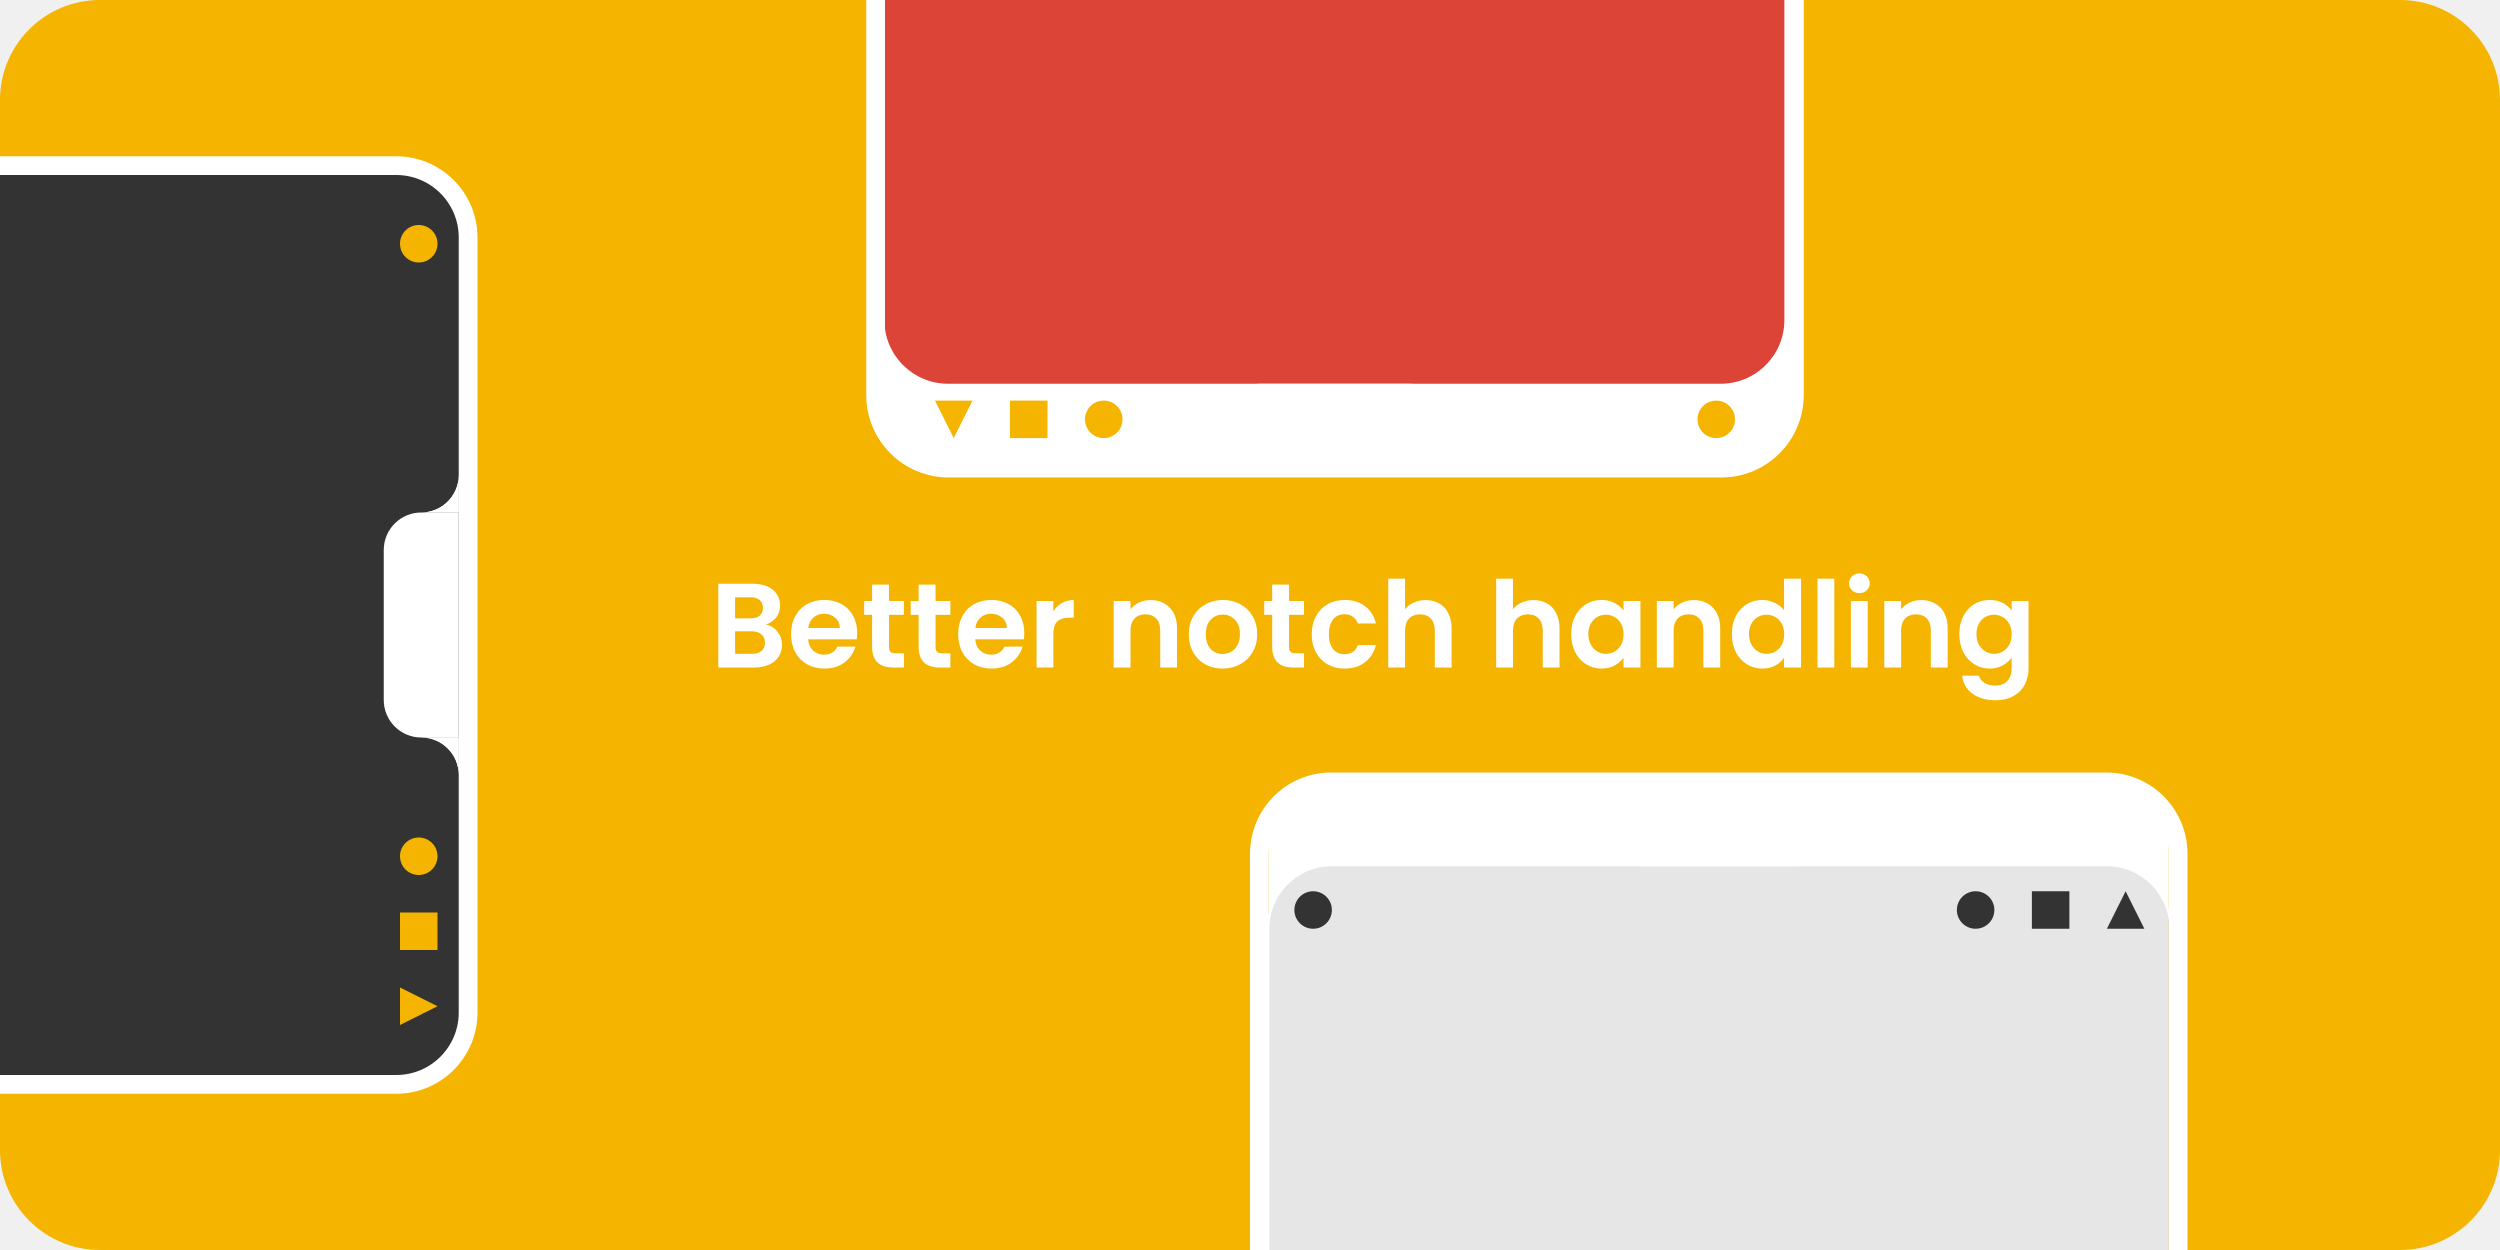
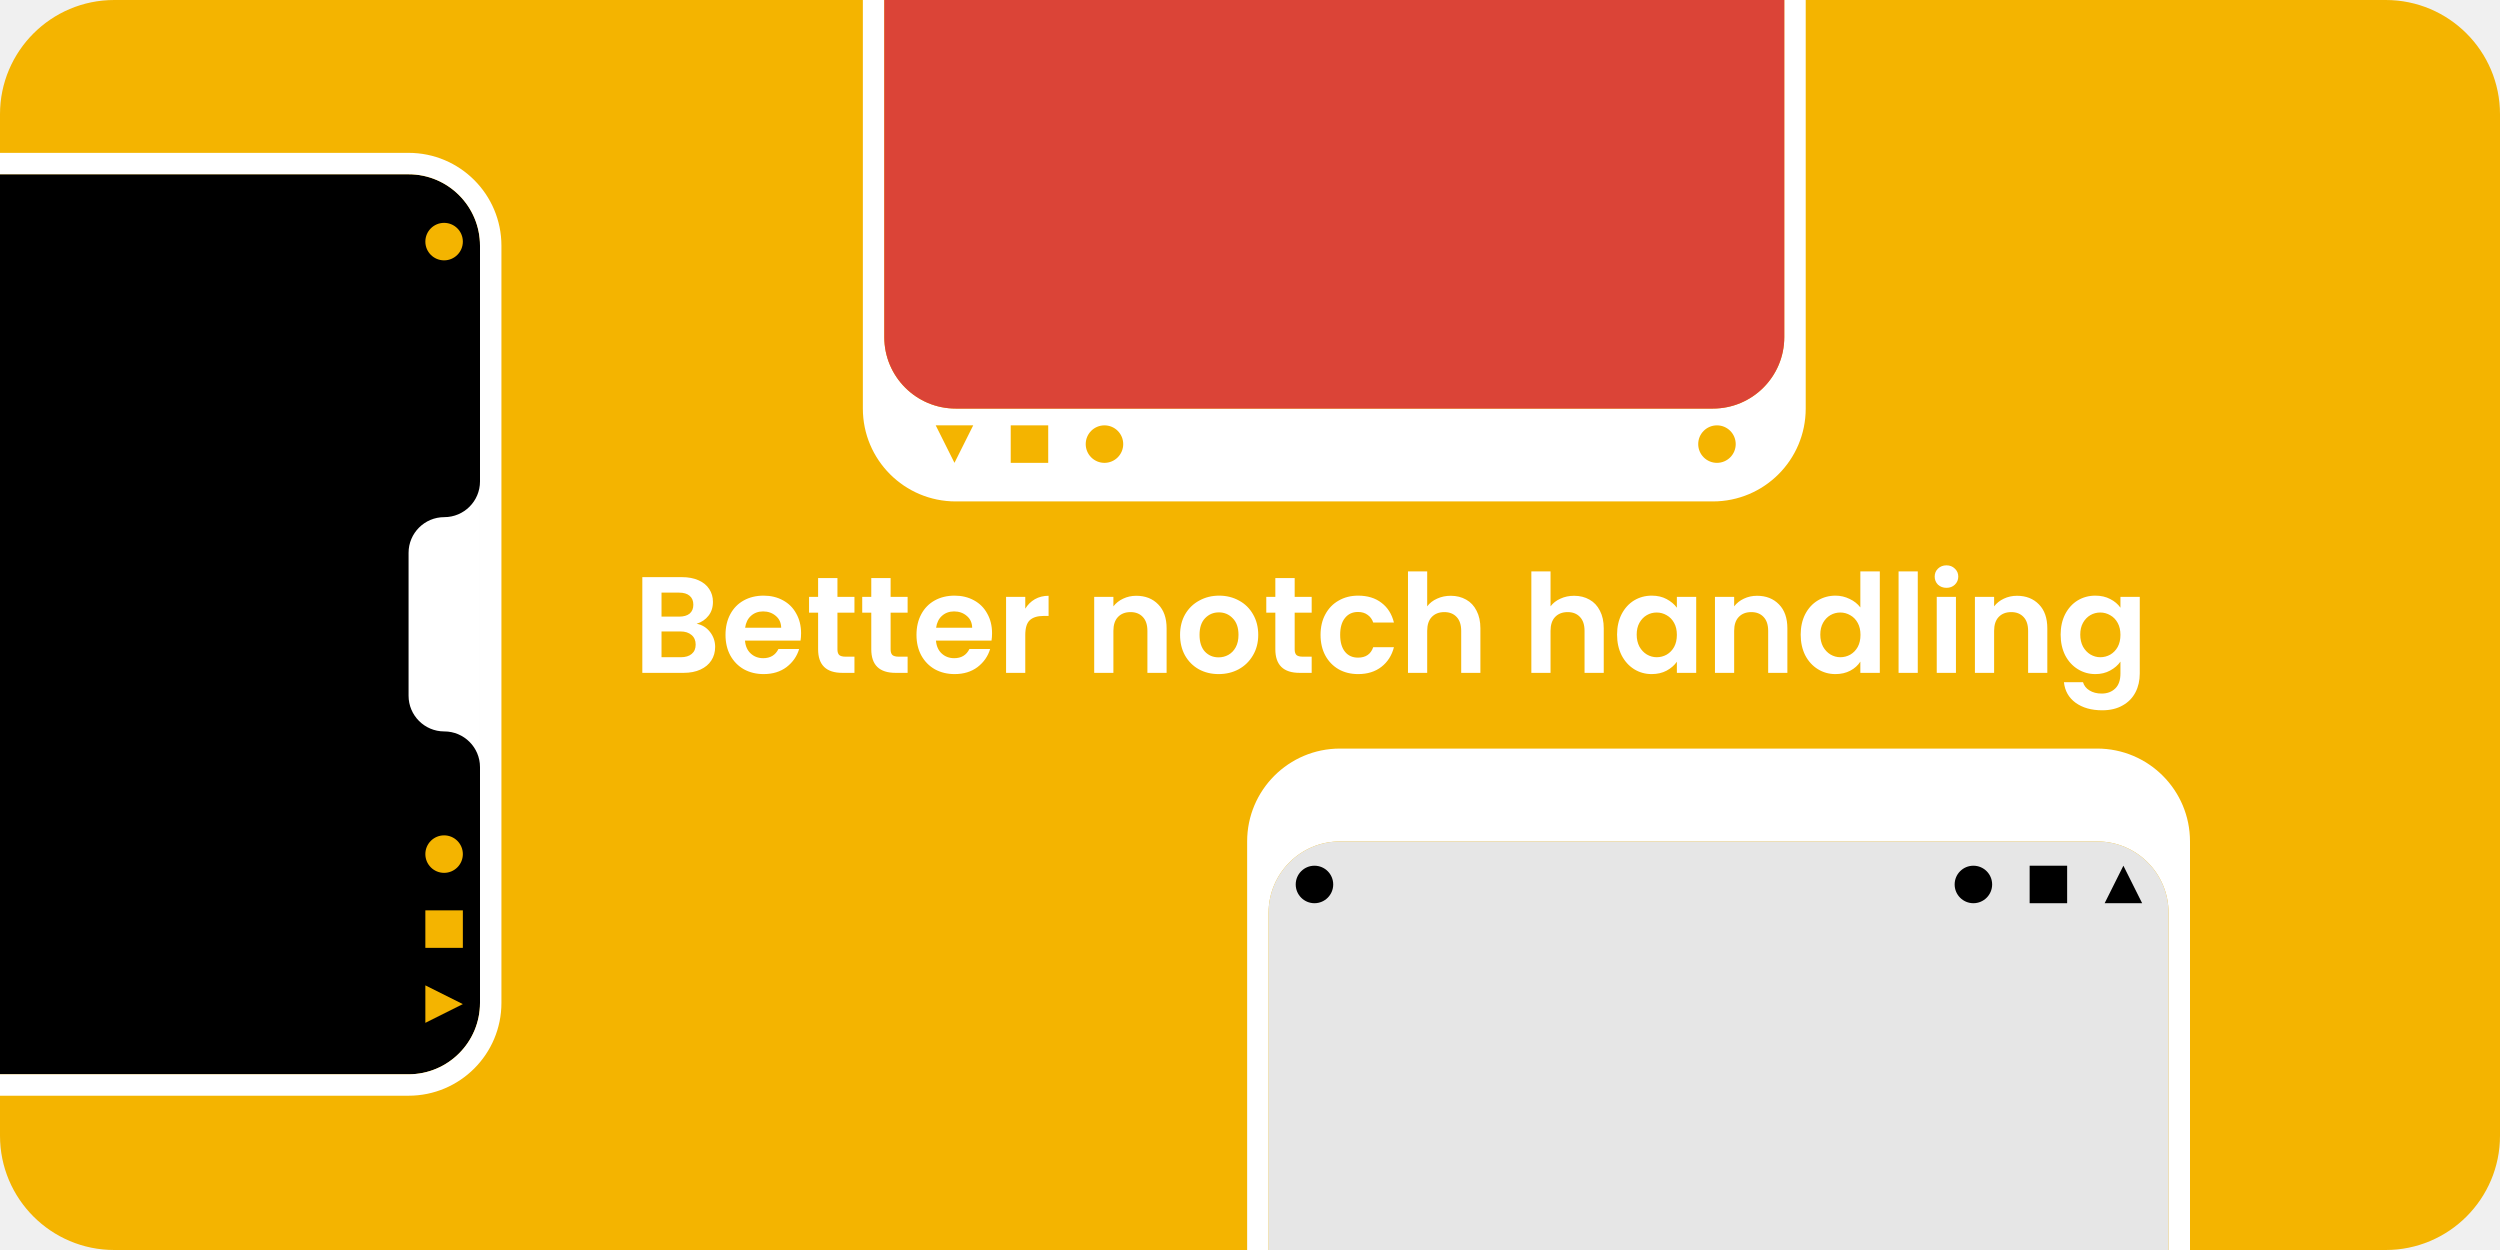
- <svg xmlns="http://www.w3.org/2000/svg" width="2000" height="1000" viewBox="0 0 2000 1000" fill="none">
-   <rect width="2000" height="1000" rx="80" fill="#F4B400" />
-   <mask id="mask0" mask-type="alpha" maskUnits="userSpaceOnUse" x="875" y="500" width="1000" height="500">
-     <rect width="1000" height="500" rx="40" transform="matrix(-1 0 0 1 1875 500)" fill="#F4B400" />
-   </mask>
-   <g mask="url(#mask0)">
-     <path d="M1685 1065C1712.61 1065 1735 1042.61 1735 1015L1735 675C1735 647.386 1712.61 625 1685 625L1065 625C1037.39 625 1015 647.386 1015 675L1015 1015C1015 1042.61 1037.39 1065 1065 1065L1685 1065Z" fill="white" />
-     <path d="M1736.5 1008C1736.5 1036.17 1713.67 1059 1685.5 1059L1065.5 1059C1037.33 1059 1014.5 1036.17 1014.5 1008L1014.5 743C1014.5 714.833 1037.33 692 1065.5 692L1685.5 692C1713.67 692 1736.5 714.833 1736.5 743L1736.5 1008Z" fill="black" fill-opacity="0.1" stroke="white" stroke-width="2" />
-     <rect width="30" height="30" transform="matrix(-1 0 0 1 1655.5 713)" fill="#333333" />
-     <circle r="15" transform="matrix(-1 0 0 1 1580.5 728)" fill="#333333" />
-     <path d="M1700.5 713L1685.5 743H1715.5L1700.5 713Z" fill="#333333" />
-     <circle r="15" transform="matrix(-1 0 0 1 1050.5 728)" fill="#333333" />
-     <path d="M1462.5 635.5H1287.5V663C1287.5 678.188 1299.81 690.5 1315 690.5H1435C1450.19 690.5 1462.5 678.188 1462.5 663V635.5Z" fill="white" stroke="white" stroke-width="5" />
-     <path d="M1742.5 2023C1742.5 2054.76 1716.76 2080.5 1685 2080.5L1065 2080.5C1033.24 2080.5 1007.5 2054.76 1007.5 2023L1007.5 683.005C1007.5 651.249 1033.24 625.505 1065 625.505L1685 625.505C1716.76 625.505 1742.5 651.249 1742.5 683.005L1742.5 2023Z" stroke="white" stroke-width="15" />
-     <mask id="path-11-inside-1" fill="white">
-       <path fill-rule="evenodd" clip-rule="evenodd" d="M1495 633C1478.43 633 1465 646.431 1465 663V633H1495ZM1285 633V663C1285 646.431 1271.57 633 1255 633H1285Z" />
-     </mask>
-     <path fill-rule="evenodd" clip-rule="evenodd" d="M1495 633C1478.43 633 1465 646.431 1465 663V633H1495ZM1285 633V663C1285 646.431 1271.57 633 1255 633H1285Z" fill="white" />
-     <path d="M1465 633H1464.5V632.5H1465V633ZM1285 633V632.5H1285.5V633H1285ZM1464.5 663C1464.5 646.155 1478.16 632.5 1495 632.5V633.5C1478.71 633.5 1465.5 646.708 1465.5 663H1464.5ZM1465.5 633V663H1464.5V633H1465.5ZM1495 633.5H1465V632.5H1495V633.5ZM1284.5 663V633H1285.5V663H1284.5ZM1284.5 663C1284.5 646.708 1271.29 633.5 1255 633.5V632.5C1271.84 632.5 1285.5 646.155 1285.5 663H1284.5ZM1285 633.5H1255V632.5H1285V633.5Z" fill="white" mask="url(#path-11-inside-1)" />
-   </g>
-   <mask id="mask1" mask-type="alpha" maskUnits="userSpaceOnUse" x="0" y="0" width="500" height="1000">
-     <rect width="1000" height="500" rx="40" transform="matrix(1.19249e-08 -1 -1 -1.19249e-08 500 1000)" fill="#F4B400" />
-   </mask>
-   <g mask="url(#mask1)">
-     <path d="M-1023 867.501C-1054.76 867.501 -1080.5 841.758 -1080.5 810.001L-1080.5 190.002C-1080.5 158.245 -1054.76 132.502 -1023 132.502L316.992 132.502C348.749 132.502 374.492 158.245 374.492 190.002L374.492 810.002C374.492 841.758 348.749 867.502 316.992 867.502L-1023 867.501Z" fill="#333333" stroke="white" stroke-width="15" />
-     <rect width="30" height="30" transform="matrix(1.19249e-08 -1 -1 -1.19249e-08 350 759.997)" fill="#F4B400" />
-     <circle r="15" transform="matrix(1.19249e-08 -1 -1 -1.19249e-08 335 684.996)" fill="#F4B400" />
-     <path d="M350 804.996L320 789.996L320 819.996L350 804.996Z" fill="#F4B400" />
-     <circle r="15" transform="matrix(1.19249e-08 -1 -1 -1.19249e-08 335 195)" fill="#F4B400" />
-     <path d="M364.5 587.5L364.5 412.5L337 412.5C321.812 412.5 309.5 424.812 309.5 440L309.5 560C309.5 575.188 321.812 587.5 337 587.5L364.5 587.5Z" fill="white" stroke="white" stroke-width="5" />
-     <mask id="path-20-inside-2" fill="white">
-       <path fill-rule="evenodd" clip-rule="evenodd" d="M367 380.024L367 619.961C366.981 603.484 353.679 590.119 337.227 589.997L367 589.997L367 409.997L337 409.997L337 409.996C353.559 409.996 366.985 396.579 367 380.024Z" />
-     </mask>
-     <path fill-rule="evenodd" clip-rule="evenodd" d="M367 380.024L367 619.961C366.981 603.484 353.679 590.119 337.227 589.997L367 589.997L367 409.997L337 409.997L337 409.996C353.559 409.996 366.985 396.579 367 380.024Z" fill="white" />
-     <path d="M367 380.024L366.5 380.023L367.5 380.024L367 380.024ZM367 619.961L367.5 619.961L366.5 619.962L367 619.961ZM337.227 589.997L337.223 590.497L337.227 589.497L337.227 589.997ZM367 589.997L367.5 589.997L367.5 590.497L367 590.497L367 589.997ZM367 409.997L367 409.497L367.5 409.497L367.5 409.997L367 409.997ZM337 409.997L337 410.497L336.495 410.497L336.5 409.993L337 409.997ZM337 409.996L336.5 409.991L336.505 409.496L337 409.496L337 409.996ZM367.5 380.024L367.5 619.961L366.5 619.961L366.5 380.024L367.5 380.024ZM366.5 619.962C366.481 603.76 353.401 590.617 337.223 590.497L337.231 589.497C353.957 589.621 367.481 603.209 367.5 619.96L366.5 619.962ZM337.227 589.497L367 589.497L367 590.497L337.227 590.497L337.227 589.497ZM366.5 589.997L366.5 409.997L367.5 409.997L367.5 589.997L366.5 589.997ZM367 410.497L337 410.497L337 409.497L367 409.497L367 410.497ZM336.5 409.993L336.5 409.991L337.5 410L337.5 410.002L336.5 409.993ZM337 409.496C353.283 409.496 366.485 396.303 366.5 380.023L367.5 380.024C367.485 396.856 353.835 410.496 337 410.496L337 409.496Z" fill="white" mask="url(#path-20-inside-2)" />
-   </g>
-   <mask id="mask2" mask-type="alpha" maskUnits="userSpaceOnUse" x="567" y="0" width="1001" height="501">
-     <rect width="1000" height="500" rx="40" transform="matrix(1 1.74846e-07 1.74846e-07 -1 567.5 500)" fill="#F4B400" />
-   </mask>
-   <g mask="url(#mask2)">
-     <path d="M758.967 10.001C730.819 10.001 708 32.82 708 60.968L708 324.033C708 352.181 730.819 375 758.967 375L1377.03 375C1405.18 375 1428 352.182 1428 324.033L1428 60.968C1428 32.82 1405.18 10.001 1377.03 10.001L758.967 10.001Z" fill="white" />
-     <path d="M706.5 -7.031C706.5 -35.732 729.766 -58.998 758.467 -58.998L1376.53 -58.998C1405.24 -58.998 1428.5 -35.732 1428.5 -7.031L1428.5 256.034C1428.5 284.734 1405.24 308.001 1376.53 308.001L758.467 308.001C729.766 308.001 706.5 284.734 706.5 256.034L706.5 -7.031Z" fill="#DB4437" stroke="white" stroke-width="2" />
-     <rect width="30" height="30" transform="matrix(1 1.74846e-07 1.74846e-07 -1 807.996 350.475)" fill="#F4B400" />
-     <ellipse rx="15" ry="15" transform="matrix(1 1.74846e-07 1.74846e-07 -1 882.992 335.475)" fill="#F4B400" />
-     <path d="M762.992 350.475L777.992 320.475L747.992 320.475L762.992 350.475Z" fill="#F4B400" />
-     <ellipse rx="15" ry="15" transform="matrix(1 1.74846e-07 1.74846e-07 -1 1373 335.475)" fill="#F4B400" />
-     <path d="M980.496 364.501L1155.5 364.501L1155.5 337.581C1155.5 322.073 1142.92 309.501 1127.42 309.501L1008.58 309.501C993.068 309.501 980.496 322.073 980.496 337.581L980.496 364.501Z" fill="white" stroke="white" stroke-width="5" />
-     <path d="M700.492 -1022.03C700.492 -1054.32 726.669 -1080.5 758.959 -1080.5L1377.03 -1080.5C1409.32 -1080.5 1435.49 -1054.32 1435.49 -1022.03L1435.49 316.028C1435.49 348.319 1409.32 374.495 1377.03 374.495L758.959 374.495C726.668 374.495 700.492 348.319 700.492 316.028L700.492 -1022.03Z" stroke="white" stroke-width="15" />
-     <mask id="path-31-inside-3" fill="white">
-       <path fill-rule="evenodd" clip-rule="evenodd" d="M948.012 367.001C964.572 366.991 977.994 353.564 977.994 337.001L978.003 337.001C977.999 337.194 977.998 337.387 977.998 337.581L977.998 367.001L1158 367.001L1158 337.581C1158 337.56 1158 337.539 1158 337.518C1158.27 353.848 1171.6 367.001 1187.99 367.001C1187.99 367.001 1187.99 367.001 1187.99 367.001L948.012 367.001ZM1157.99 337.001C1157.99 337.021 1157.99 337.04 1157.99 337.06C1157.99 337.04 1157.99 337.021 1157.99 337.001L1157.99 337.001Z" />
-     </mask>
-     <path fill-rule="evenodd" clip-rule="evenodd" d="M948.012 367.001C964.572 366.991 977.994 353.564 977.994 337.001L978.003 337.001C977.999 337.194 977.998 337.387 977.998 337.581L977.998 367.001L1158 367.001L1158 337.581C1158 337.56 1158 337.539 1158 337.518C1158.27 353.848 1171.6 367.001 1187.99 367.001C1187.99 367.001 1187.99 367.001 1187.99 367.001L948.012 367.001ZM1157.99 337.001C1157.99 337.021 1157.99 337.04 1157.99 337.06C1157.99 337.04 1157.99 337.021 1157.99 337.001L1157.99 337.001Z" fill="white" />
-     <path d="M977.994 337.001L977.484 337.001L977.484 336.492L977.994 336.491L977.994 337.001ZM948.012 367.001L948.012 367.511L948.011 366.491L948.012 367.001ZM978.003 337.001L978.003 336.491L978.522 336.491L978.513 337.011L978.003 337.001ZM977.998 367.001L977.998 367.511L977.488 367.511L977.488 367.001L977.998 367.001ZM1158 367.001L1158.51 367.001L1158.51 367.511L1158 367.511L1158 367.001ZM1158 337.518L1157.49 337.519L1158.51 337.509L1158 337.518ZM1157.99 337.001L1157.97 336.492L1158.5 336.472L1158.5 337.001L1157.99 337.001ZM1157.99 337.06L1158.5 337.059L1157.48 337.068L1157.99 337.06ZM1157.99 337.001L1157.48 337.011L1157.47 336.51L1157.97 336.492L1157.99 337.001ZM978.504 337.001C978.504 353.845 964.854 367.501 948.012 367.511L948.011 366.491C964.29 366.482 977.484 353.282 977.484 337.001L978.504 337.001ZM978.003 337.511L977.994 337.511L977.994 336.491L978.003 336.491L978.003 337.511ZM977.488 337.581C977.488 337.384 977.49 337.188 977.493 336.992L978.513 337.011C978.509 337.2 978.507 337.391 978.507 337.581L977.488 337.581ZM977.488 367.001L977.488 337.581L978.507 337.581L978.507 367.001L977.488 367.001ZM1158 367.511L977.998 367.511L977.998 366.491L1158 366.491L1158 367.511ZM1158.51 337.581L1158.51 367.001L1157.49 367.001L1157.49 337.581L1158.51 337.581ZM1158.51 337.517C1158.51 337.538 1158.51 337.56 1158.51 337.581L1157.49 337.581C1157.49 337.56 1157.49 337.539 1157.49 337.519L1158.51 337.517ZM1158.51 337.509C1158.78 353.562 1171.88 366.491 1187.99 366.491L1187.99 367.511C1171.32 367.511 1157.77 354.134 1157.49 337.526L1158.51 337.509ZM1187.99 366.491C1188.01 366.491 1188.02 366.492 1188.03 366.493C1188.03 366.493 1188.04 366.493 1188.04 366.493C1188.04 366.493 1188.04 366.494 1188.04 366.494C1188.04 366.494 1188.04 366.494 1188.04 366.494C1188.04 366.494 1188.04 366.494 1188.04 366.494C1188.04 366.494 1188.04 366.494 1188.04 366.494C1188.04 366.494 1188.04 366.494 1188.04 366.494C1188.04 366.494 1188.04 366.494 1188.04 366.493C1188.04 366.493 1188.03 366.493 1188.03 366.493C1188.02 366.492 1188.01 366.491 1187.99 366.491L1187.99 367.511C1187.98 367.511 1187.97 367.51 1187.96 367.509C1187.95 367.509 1187.95 367.509 1187.95 367.509C1187.95 367.509 1187.95 367.508 1187.95 367.508C1187.95 367.508 1187.95 367.508 1187.95 367.508C1187.95 367.508 1187.95 367.508 1187.95 367.508C1187.95 367.508 1187.95 367.508 1187.95 367.508C1187.95 367.508 1187.95 367.508 1187.95 367.508C1187.94 367.508 1187.95 367.508 1187.95 367.509C1187.95 367.509 1187.95 367.509 1187.96 367.509C1187.97 367.51 1187.98 367.511 1187.99 367.511L1187.99 366.491ZM948.012 366.491L1187.99 366.491L1187.99 367.511L948.012 367.511L948.012 366.491ZM1158.5 337.001C1158.5 337.02 1158.5 337.039 1158.5 337.059L1157.48 337.061C1157.48 337.041 1157.48 337.021 1157.48 337.001L1158.5 337.001ZM1158.5 336.992C1158.5 337.011 1158.5 337.031 1158.5 337.051L1157.48 337.068C1157.48 337.049 1157.48 337.03 1157.48 337.011L1158.5 336.992ZM1158.01 337.51L1158.01 337.51L1157.97 336.492L1157.97 336.492L1158.01 337.51Z" fill="white" mask="url(#path-31-inside-3)" />
-   </g>
-   <path d="M612.64 499.632C616.416 500.336 619.52 502.224 621.952 505.296C624.384 508.368 625.6 511.888 625.6 515.856C625.6 519.44 624.704 522.608 622.912 525.36C621.184 528.048 618.656 530.16 615.328 531.696C612 533.232 608.064 534 603.52 534H574.624V466.992H602.272C606.816 466.992 610.72 467.728 613.984 469.2C617.312 470.672 619.808 472.72 621.472 475.344C623.2 477.968 624.064 480.944 624.064 484.272C624.064 488.176 623.008 491.44 620.896 494.064C618.848 496.688 616.096 498.544 612.64 499.632ZM588.064 494.64H600.352C603.552 494.64 606.016 493.936 607.744 492.528C609.472 491.056 610.336 488.976 610.336 486.288C610.336 483.6 609.472 481.52 607.744 480.048C606.016 478.576 603.552 477.84 600.352 477.84H588.064V494.64ZM601.6 523.056C604.864 523.056 607.392 522.288 609.184 520.752C611.04 519.216 611.968 517.04 611.968 514.224C611.968 511.344 611.008 509.104 609.088 507.504C607.168 505.84 604.576 505.008 601.312 505.008H588.064V523.056H601.6ZM685.752 506.256C685.752 508.176 685.624 509.904 685.368 511.44H646.488C646.808 515.28 648.152 518.288 650.52 520.464C652.888 522.64 655.8 523.728 659.256 523.728C664.248 523.728 667.8 521.584 669.912 517.296H684.408C682.872 522.416 679.928 526.64 675.576 529.968C671.224 533.232 665.88 534.864 659.544 534.864C654.424 534.864 649.816 533.744 645.72 531.504C641.688 529.2 638.52 525.968 636.216 521.808C633.976 517.648 632.855 512.848 632.855 507.408C632.855 501.904 633.976 497.072 636.216 492.912C638.456 488.752 641.592 485.552 645.624 483.312C649.656 481.072 654.296 479.952 659.544 479.952C664.6 479.952 669.112 481.04 673.08 483.216C677.112 485.392 680.216 488.496 682.392 492.528C684.632 496.496 685.752 501.072 685.752 506.256ZM671.832 502.416C671.768 498.96 670.52 496.208 668.088 494.16C665.656 492.048 662.68 490.992 659.16 490.992C655.832 490.992 653.016 492.016 650.712 494.064C648.472 496.048 647.096 498.832 646.584 502.416H671.832ZM711.21 491.856V517.584C711.21 519.376 711.626 520.688 712.458 521.52C713.354 522.288 714.826 522.672 716.874 522.672H723.114V534H714.666C703.338 534 697.674 528.496 697.674 517.488V491.856H691.338V480.816H697.674V467.664H711.21V480.816H723.114V491.856H711.21ZM748.428 491.856V517.584C748.428 519.376 748.844 520.688 749.676 521.52C750.572 522.288 752.044 522.672 754.092 522.672H760.332V534H751.884C740.556 534 734.892 528.496 734.892 517.488V491.856H728.556V480.816H734.892V467.664H748.428V480.816H760.332V491.856H748.428ZM819.439 506.256C819.439 508.176 819.311 509.904 819.055 511.44H780.175C780.495 515.28 781.839 518.288 784.207 520.464C786.575 522.64 789.487 523.728 792.943 523.728C797.935 523.728 801.487 521.584 803.599 517.296H818.095C816.559 522.416 813.615 526.64 809.263 529.968C804.911 533.232 799.567 534.864 793.231 534.864C788.111 534.864 783.503 533.744 779.407 531.504C775.375 529.2 772.207 525.968 769.903 521.808C767.663 517.648 766.543 512.848 766.543 507.408C766.543 501.904 767.663 497.072 769.903 492.912C772.143 488.752 775.279 485.552 779.311 483.312C783.343 481.072 787.983 479.952 793.231 479.952C798.287 479.952 802.799 481.04 806.767 483.216C810.799 485.392 813.903 488.496 816.079 492.528C818.319 496.496 819.439 501.072 819.439 506.256ZM805.519 502.416C805.455 498.96 804.207 496.208 801.775 494.16C799.343 492.048 796.367 490.992 792.847 490.992C789.519 490.992 786.703 492.016 784.399 494.064C782.159 496.048 780.783 498.832 780.271 502.416H805.519ZM842.689 489.072C844.417 486.256 846.657 484.048 849.409 482.448C852.225 480.848 855.425 480.048 859.009 480.048V494.16H855.457C851.233 494.16 848.033 495.152 845.857 497.136C843.745 499.12 842.689 502.576 842.689 507.504V534H829.249V480.816H842.689V489.072ZM920.409 480.048C926.745 480.048 931.865 482.064 935.769 486.096C939.673 490.064 941.625 495.632 941.625 502.8V534H928.185V504.624C928.185 500.4 927.129 497.168 925.017 494.928C922.905 492.624 920.025 491.472 916.377 491.472C912.665 491.472 909.721 492.624 907.545 494.928C905.433 497.168 904.377 500.4 904.377 504.624V534H890.937V480.816H904.377V487.44C906.169 485.136 908.441 483.344 911.193 482.064C914.009 480.72 917.081 480.048 920.409 480.048ZM978.021 534.864C972.901 534.864 968.293 533.744 964.197 531.504C960.101 529.2 956.869 525.968 954.501 521.808C952.197 517.648 951.045 512.848 951.045 507.408C951.045 501.968 952.229 497.168 954.597 493.008C957.029 488.848 960.325 485.648 964.485 483.408C968.645 481.104 973.285 479.952 978.405 479.952C983.525 479.952 988.165 481.104 992.325 483.408C996.485 485.648 999.749 488.848 1002.12 493.008C1004.55 497.168 1005.77 501.968 1005.77 507.408C1005.77 512.848 1004.52 517.648 1002.02 521.808C999.589 525.968 996.261 529.2 992.037 531.504C987.877 533.744 983.205 534.864 978.021 534.864ZM978.021 523.152C980.453 523.152 982.725 522.576 984.837 521.424C987.013 520.208 988.741 518.416 990.021 516.048C991.301 513.68 991.941 510.8 991.941 507.408C991.941 502.352 990.597 498.48 987.909 495.792C985.285 493.04 982.053 491.664 978.213 491.664C974.373 491.664 971.141 493.04 968.517 495.792C965.957 498.48 964.677 502.352 964.677 507.408C964.677 512.464 965.925 516.368 968.421 519.12C970.981 521.808 974.181 523.152 978.021 523.152ZM1031.27 491.856V517.584C1031.27 519.376 1031.69 520.688 1032.52 521.52C1033.42 522.288 1034.89 522.672 1036.94 522.672H1043.18V534H1034.73C1023.4 534 1017.74 528.496 1017.74 517.488V491.856H1011.4V480.816H1017.74V467.664H1031.27V480.816H1043.18V491.856H1031.27ZM1049.39 507.408C1049.39 501.904 1050.51 497.104 1052.75 493.008C1054.99 488.848 1058.09 485.648 1062.06 483.408C1066.03 481.104 1070.57 479.952 1075.69 479.952C1082.28 479.952 1087.72 481.616 1092.01 484.944C1096.36 488.208 1099.27 492.816 1100.75 498.768H1086.25C1085.48 496.464 1084.17 494.672 1082.31 493.392C1080.52 492.048 1078.28 491.376 1075.59 491.376C1071.75 491.376 1068.71 492.784 1066.47 495.6C1064.23 498.352 1063.11 502.288 1063.11 507.408C1063.11 512.464 1064.23 516.4 1066.47 519.216C1068.71 521.968 1071.75 523.344 1075.59 523.344C1081.03 523.344 1084.59 520.912 1086.25 516.048H1100.75C1099.27 521.808 1096.36 526.384 1092.01 529.776C1087.66 533.168 1082.22 534.864 1075.69 534.864C1070.57 534.864 1066.03 533.744 1062.06 531.504C1058.09 529.2 1054.99 526 1052.75 521.904C1050.51 517.744 1049.39 512.912 1049.39 507.408ZM1140.54 480.048C1144.58 480.048 1148.16 480.944 1151.3 482.736C1154.43 484.464 1156.86 487.056 1158.59 490.512C1160.38 493.904 1161.28 498 1161.28 502.8V534H1147.84V504.624C1147.84 500.4 1146.78 497.168 1144.67 494.928C1142.56 492.624 1139.68 491.472 1136.03 491.472C1132.32 491.472 1129.38 492.624 1127.2 494.928C1125.09 497.168 1124.03 500.4 1124.03 504.624V534H1110.59V462.96H1124.03V487.44C1125.76 485.136 1128.06 483.344 1130.94 482.064C1133.82 480.72 1137.02 480.048 1140.54 480.048ZM1226.89 480.048C1230.92 480.048 1234.5 480.944 1237.64 482.736C1240.78 484.464 1243.21 487.056 1244.94 490.512C1246.73 493.904 1247.62 498 1247.62 502.8V534H1234.18V504.624C1234.18 500.4 1233.13 497.168 1231.02 494.928C1228.9 492.624 1226.02 491.472 1222.38 491.472C1218.66 491.472 1215.72 492.624 1213.54 494.928C1211.43 497.168 1210.38 500.4 1210.38 504.624V534H1196.94V462.96H1210.38V487.44C1212.1 485.136 1214.41 483.344 1217.29 482.064C1220.17 480.72 1223.37 480.048 1226.89 480.048ZM1256.95 507.216C1256.95 501.84 1258.01 497.072 1260.12 492.912C1262.29 488.752 1265.21 485.552 1268.85 483.312C1272.57 481.072 1276.69 479.952 1281.24 479.952C1285.21 479.952 1288.66 480.752 1291.61 482.352C1294.61 483.952 1297.01 485.968 1298.81 488.4V480.816H1312.34V534H1298.81V526.224C1297.08 528.72 1294.68 530.8 1291.61 532.464C1288.6 534.064 1285.11 534.864 1281.14 534.864C1276.66 534.864 1272.57 533.712 1268.85 531.408C1265.21 529.104 1262.29 525.872 1260.12 521.712C1258.01 517.488 1256.95 512.656 1256.95 507.216ZM1298.81 507.408C1298.81 504.144 1298.17 501.36 1296.89 499.056C1295.61 496.688 1293.88 494.896 1291.7 493.68C1289.53 492.4 1287.19 491.76 1284.69 491.76C1282.2 491.76 1279.89 492.368 1277.78 493.584C1275.67 494.8 1273.94 496.592 1272.6 498.96C1271.32 501.264 1270.68 504.016 1270.68 507.216C1270.68 510.416 1271.32 513.232 1272.6 515.664C1273.94 518.032 1275.67 519.856 1277.78 521.136C1279.96 522.416 1282.26 523.056 1284.69 523.056C1287.19 523.056 1289.53 522.448 1291.7 521.232C1293.88 519.952 1295.61 518.16 1296.89 515.856C1298.17 513.488 1298.81 510.672 1298.81 507.408ZM1354.94 480.048C1361.28 480.048 1366.4 482.064 1370.3 486.096C1374.2 490.064 1376.16 495.632 1376.16 502.8V534H1362.72V504.624C1362.72 500.4 1361.66 497.168 1359.55 494.928C1357.44 492.624 1354.56 491.472 1350.91 491.472C1347.2 491.472 1344.25 492.624 1342.08 494.928C1339.96 497.168 1338.91 500.4 1338.91 504.624V534H1325.47V480.816H1338.91V487.44C1340.7 485.136 1342.97 483.344 1345.72 482.064C1348.54 480.72 1351.61 480.048 1354.94 480.048ZM1385.48 507.216C1385.48 501.84 1386.54 497.072 1388.65 492.912C1390.82 488.752 1393.77 485.552 1397.48 483.312C1401.19 481.072 1405.32 479.952 1409.86 479.952C1413.32 479.952 1416.62 480.72 1419.75 482.256C1422.89 483.728 1425.38 485.712 1427.24 488.208V462.96H1440.87V534H1427.24V526.128C1425.58 528.752 1423.24 530.864 1420.23 532.464C1417.22 534.064 1413.74 534.864 1409.77 534.864C1405.29 534.864 1401.19 533.712 1397.48 531.408C1393.77 529.104 1390.82 525.872 1388.65 521.712C1386.54 517.488 1385.48 512.656 1385.48 507.216ZM1427.34 507.408C1427.34 504.144 1426.7 501.36 1425.42 499.056C1424.14 496.688 1422.41 494.896 1420.23 493.68C1418.06 492.4 1415.72 491.76 1413.22 491.76C1410.73 491.76 1408.42 492.368 1406.31 493.584C1404.2 494.8 1402.47 496.592 1401.13 498.96C1399.85 501.264 1399.21 504.016 1399.21 507.216C1399.21 510.416 1399.85 513.232 1401.13 515.664C1402.47 518.032 1404.2 519.856 1406.31 521.136C1408.49 522.416 1410.79 523.056 1413.22 523.056C1415.72 523.056 1418.06 522.448 1420.23 521.232C1422.41 519.952 1424.14 518.16 1425.42 515.856C1426.7 513.488 1427.34 510.672 1427.34 507.408ZM1467.44 462.96V534H1454V462.96H1467.44ZM1487.53 474.48C1485.17 474.48 1483.18 473.744 1481.58 472.272C1480.05 470.736 1479.28 468.848 1479.28 466.608C1479.28 464.368 1480.05 462.512 1481.58 461.04C1483.18 459.504 1485.17 458.736 1487.53 458.736C1489.9 458.736 1491.85 459.504 1493.39 461.04C1494.99 462.512 1495.79 464.368 1495.79 466.608C1495.79 468.848 1494.99 470.736 1493.39 472.272C1491.85 473.744 1489.9 474.48 1487.53 474.48ZM1494.16 480.816V534H1480.72V480.816H1494.16ZM1536.91 480.048C1543.24 480.048 1548.36 482.064 1552.27 486.096C1556.17 490.064 1558.12 495.632 1558.12 502.8V534H1544.68V504.624C1544.68 500.4 1543.63 497.168 1541.52 494.928C1539.4 492.624 1536.52 491.472 1532.88 491.472C1529.16 491.472 1526.22 492.624 1524.04 494.928C1521.93 497.168 1520.88 500.4 1520.88 504.624V534H1507.44V480.816H1520.88V487.44C1522.67 485.136 1524.94 483.344 1527.69 482.064C1530.51 480.72 1533.58 480.048 1536.91 480.048ZM1591.74 479.952C1595.71 479.952 1599.19 480.752 1602.2 482.352C1605.21 483.888 1607.58 485.904 1609.31 488.4V480.816H1622.84V534.384C1622.84 539.312 1621.85 543.696 1619.87 547.536C1617.88 551.44 1614.91 554.512 1610.94 556.752C1606.97 559.056 1602.17 560.208 1596.54 560.208C1588.99 560.208 1582.78 558.448 1577.91 554.928C1573.11 551.408 1570.39 546.608 1569.75 540.528H1583.1C1583.8 542.96 1585.31 544.88 1587.61 546.288C1589.98 547.76 1592.83 548.496 1596.15 548.496C1600.06 548.496 1603.23 547.312 1605.66 544.944C1608.09 542.64 1609.31 539.12 1609.31 534.384V526.128C1607.58 528.624 1605.18 530.704 1602.11 532.368C1599.1 534.032 1595.64 534.864 1591.74 534.864C1587.26 534.864 1583.16 533.712 1579.45 531.408C1575.74 529.104 1572.79 525.872 1570.62 521.712C1568.51 517.488 1567.45 512.656 1567.45 507.216C1567.45 501.84 1568.51 497.072 1570.62 492.912C1572.79 488.752 1575.71 485.552 1579.35 483.312C1583.07 481.072 1587.19 479.952 1591.74 479.952ZM1609.31 507.408C1609.31 504.144 1608.67 501.36 1607.39 499.056C1606.11 496.688 1604.38 494.896 1602.2 493.68C1600.03 492.4 1597.69 491.76 1595.19 491.76C1592.7 491.76 1590.39 492.368 1588.28 493.584C1586.17 494.8 1584.44 496.592 1583.1 498.96C1581.82 501.264 1581.18 504.016 1581.18 507.216C1581.18 510.416 1581.82 513.232 1583.1 515.664C1584.44 518.032 1586.17 519.856 1588.28 521.136C1590.46 522.416 1592.76 523.056 1595.19 523.056C1597.69 523.056 1600.03 522.448 1602.2 521.232C1604.38 519.952 1606.11 518.16 1607.39 515.856C1608.67 513.488 1609.31 510.672 1609.31 507.408Z" fill="white" />
+ <svg xmlns="http://www.w3.org/2000/svg" width="1750" height="875" viewBox="0 0 1750 875" fill="none">
+   <rect width="1750" height="875" rx="80" fill="#F4B400" />
+   <path d="M938 524C902.102 524 873 553.101 873 589L873 875H888L888 638.928C888.039 611.347 910.41 589 938 589H1152.68C1152.79 589.001 1152.89 589.002 1153 589.002L1253 589.002C1253.11 589.002 1253.21 589.001 1253.32 589H1468C1495.61 589 1517.99 611.374 1518 638.979V589L1518 875H1533V589C1533 553.101 1503.9 524 1468 524L938 524Z" fill="white" />
+   <path d="M888 639C888 611.386 910.386 589 938 589H1468C1495.61 589 1518 611.386 1518 639V875H888V639Z" fill="white" />
+   <path d="M888 639C888 611.386 910.386 589 938 589H1468C1495.61 589 1518 611.386 1518 639V875H888V639Z" fill="black" fill-opacity="0.1" />
+   <path d="M1447 606L1420.75 606V632.25L1447 632.25V606Z" fill="black" />
+   <path d="M1368.25 619.125C1368.25 626.374 1374.13 632.25 1381.38 632.25C1388.62 632.25 1394.5 626.374 1394.5 619.125C1394.5 611.876 1388.62 606 1381.38 606C1374.13 606 1368.25 611.876 1368.25 619.125Z" fill="black" />
+   <path d="M1486.38 606L1473.25 632.25L1499.5 632.25L1486.38 606Z" fill="black" />
+   <path d="M907 619.125C907 626.374 912.876 632.25 920.125 632.25C927.374 632.25 933.25 626.374 933.25 619.125C933.25 611.876 927.374 606 920.125 606C912.876 606 907 611.876 907 619.125Z" fill="black" />
+   <path d="M1199 351C1234.9 351 1264 321.899 1264 286L1264 0L1249 -1.31135e-06L1249 236.072C1248.96 263.653 1226.59 286 1199 286L984.316 286C984.211 285.999 984.106 285.998 984 285.998L884 285.998C883.894 285.998 883.789 285.999 883.684 286L669 286C641.393 286 619.011 263.626 619 236.021L619 286L619 -5.63877e-05L604 -5.7699e-05L604 286C604 321.898 633.101 351 669 351L1199 351Z" fill="white" />
+   <path d="M1249 236C1249 263.614 1226.61 286 1199 286L669 286C641.386 286 619 263.614 619 236L619 -5.50763e-05L1249 0L1249 236Z" fill="#DB4437" />
+   <path d="M707.504 323.998H733.754V297.748H707.504V323.998Z" fill="#F4B400" />
+   <path d="M786.253 310.873C786.253 303.624 780.377 297.748 773.128 297.748C765.88 297.748 760.003 303.624 760.003 310.873C760.003 318.122 765.88 323.998 773.128 323.998C780.377 323.998 786.253 318.122 786.253 310.873Z" fill="#F4B400" />
+   <path d="M668.129 323.998L681.254 297.748H655.004L668.129 323.998Z" fill="#F4B400" />
+   <path d="M1215 310.873C1215 303.624 1209.12 297.748 1201.88 297.748C1194.63 297.748 1188.75 303.624 1188.75 310.873C1188.75 318.122 1194.63 323.998 1201.88 323.998C1209.12 323.998 1215 318.122 1215 310.873Z" fill="#F4B400" />
+   <path d="M286 121.999C313.614 121.999 336 144.385 336 171.999L336 701.999C336 729.613 313.614 751.999 286 751.999L-6.2589e-05 751.999L0 121.999L286 121.999Z" fill="black" />
+   <path d="M323.996 663.498V637.248H297.746L297.746 663.498H323.996Z" fill="#F4B400" />
+   <path d="M310.871 584.749C303.622 584.749 297.746 590.625 297.746 597.874C297.746 605.122 303.622 610.999 310.871 610.999C318.12 610.999 323.996 605.122 323.996 597.874C323.996 590.625 318.12 584.749 310.871 584.749Z" fill="#F4B400" />
+   <path d="M323.996 702.873L297.746 689.748L297.746 715.998L323.996 702.873Z" fill="#F4B400" />
+   <path d="M310.871 156.002C303.622 156.002 297.746 161.878 297.746 169.127C297.746 176.376 303.622 182.252 310.871 182.252C318.12 182.252 323.996 176.376 323.996 169.127C323.996 161.878 318.12 156.002 310.871 156.002Z" fill="#F4B400" />
+   <path d="M286 107C321.898 107 351 136.102 351 172L351 702C351 737.899 321.898 767 286 767L-6.55695e-05 767L-6.40793e-05 752L286 752C313.614 752 336 729.614 336 702L336 172C336 144.386 313.614 122 286 122L-1.49022e-06 122L0 107L286 107Z" fill="white" />
+   <path d="M310.998 362C324.805 362 335.998 350.807 335.998 337L335.998 537C335.998 523.193 324.805 512 310.998 512C297.191 512 285.998 500.807 285.998 487L285.998 387C285.998 373.193 297.191 362 310.998 362Z" fill="white" />
+   <path d="M487.64 436.632C491.416 437.336 494.52 439.224 496.952 442.296C499.384 445.368 500.6 448.888 500.6 452.856C500.6 456.44 499.704 459.608 497.912 462.36C496.184 465.048 493.656 467.16 490.328 468.696C487 470.232 483.064 471 478.52 471H449.624V403.992H477.272C481.816 403.992 485.72 404.728 488.984 406.2C492.312 407.672 494.808 409.72 496.472 412.344C498.2 414.968 499.064 417.944 499.064 421.272C499.064 425.176 498.008 428.44 495.896 431.064C493.848 433.688 491.096 435.544 487.64 436.632ZM463.064 431.64H475.352C478.552 431.64 481.016 430.936 482.744 429.528C484.472 428.056 485.336 425.976 485.336 423.288C485.336 420.6 484.472 418.52 482.744 417.048C481.016 415.576 478.552 414.84 475.352 414.84H463.064V431.64ZM476.6 460.056C479.864 460.056 482.392 459.288 484.184 457.752C486.04 456.216 486.968 454.04 486.968 451.224C486.968 448.344 486.008 446.104 484.088 444.504C482.168 442.84 479.576 442.008 476.312 442.008H463.064V460.056H476.6ZM560.752 443.256C560.752 445.176 560.624 446.904 560.368 448.44H521.488C521.808 452.28 523.152 455.288 525.52 457.464C527.888 459.64 530.8 460.728 534.256 460.728C539.248 460.728 542.8 458.584 544.912 454.296H559.408C557.872 459.416 554.928 463.64 550.576 466.968C546.224 470.232 540.88 471.864 534.544 471.864C529.424 471.864 524.816 470.744 520.72 468.504C516.688 466.2 513.52 462.968 511.216 458.808C508.976 454.648 507.855 449.848 507.855 444.408C507.855 438.904 508.976 434.072 511.216 429.912C513.456 425.752 516.592 422.552 520.624 420.312C524.656 418.072 529.296 416.952 534.544 416.952C539.6 416.952 544.112 418.04 548.08 420.216C552.112 422.392 555.216 425.496 557.392 429.528C559.632 433.496 560.752 438.072 560.752 443.256ZM546.832 439.416C546.768 435.96 545.52 433.208 543.088 431.16C540.656 429.048 537.68 427.992 534.16 427.992C530.832 427.992 528.016 429.016 525.712 431.064C523.472 433.048 522.096 435.832 521.584 439.416H546.832ZM586.21 428.856V454.584C586.21 456.376 586.626 457.688 587.458 458.52C588.354 459.288 589.826 459.672 591.874 459.672H598.114V471H589.666C578.338 471 572.674 465.496 572.674 454.488V428.856H566.338V417.816H572.674V404.664H586.21V417.816H598.114V428.856H586.21ZM623.428 428.856V454.584C623.428 456.376 623.844 457.688 624.676 458.52C625.572 459.288 627.044 459.672 629.092 459.672H635.332V471H626.884C615.556 471 609.892 465.496 609.892 454.488V428.856H603.556V417.816H609.892V404.664H623.428V417.816H635.332V428.856H623.428ZM694.439 443.256C694.439 445.176 694.311 446.904 694.055 448.44H655.175C655.495 452.28 656.839 455.288 659.207 457.464C661.575 459.64 664.487 460.728 667.943 460.728C672.935 460.728 676.487 458.584 678.599 454.296H693.095C691.559 459.416 688.615 463.64 684.263 466.968C679.911 470.232 674.567 471.864 668.231 471.864C663.111 471.864 658.503 470.744 654.407 468.504C650.375 466.2 647.207 462.968 644.903 458.808C642.663 454.648 641.543 449.848 641.543 444.408C641.543 438.904 642.663 434.072 644.903 429.912C647.143 425.752 650.279 422.552 654.311 420.312C658.343 418.072 662.983 416.952 668.231 416.952C673.287 416.952 677.799 418.04 681.767 420.216C685.799 422.392 688.903 425.496 691.079 429.528C693.319 433.496 694.439 438.072 694.439 443.256ZM680.519 439.416C680.455 435.96 679.207 433.208 676.775 431.16C674.343 429.048 671.367 427.992 667.847 427.992C664.519 427.992 661.703 429.016 659.399 431.064C657.159 433.048 655.783 435.832 655.271 439.416H680.519ZM717.689 426.072C719.417 423.256 721.657 421.048 724.409 419.448C727.225 417.848 730.425 417.048 734.009 417.048V431.16H730.457C726.233 431.16 723.033 432.152 720.857 434.136C718.745 436.12 717.689 439.576 717.689 444.504V471H704.249V417.816H717.689V426.072ZM795.409 417.048C801.745 417.048 806.865 419.064 810.769 423.096C814.673 427.064 816.625 432.632 816.625 439.8V471H803.185V441.624C803.185 437.4 802.129 434.168 800.017 431.928C797.905 429.624 795.025 428.472 791.377 428.472C787.665 428.472 784.721 429.624 782.545 431.928C780.433 434.168 779.377 437.4 779.377 441.624V471H765.937V417.816H779.377V424.44C781.169 422.136 783.441 420.344 786.193 419.064C789.009 417.72 792.081 417.048 795.409 417.048ZM853.021 471.864C847.901 471.864 843.293 470.744 839.197 468.504C835.101 466.2 831.869 462.968 829.501 458.808C827.197 454.648 826.045 449.848 826.045 444.408C826.045 438.968 827.229 434.168 829.597 430.008C832.029 425.848 835.325 422.648 839.485 420.408C843.645 418.104 848.285 416.952 853.405 416.952C858.525 416.952 863.165 418.104 867.325 420.408C871.485 422.648 874.749 425.848 877.117 430.008C879.549 434.168 880.765 438.968 880.765 444.408C880.765 449.848 879.517 454.648 877.021 458.808C874.589 462.968 871.261 466.2 867.037 468.504C862.877 470.744 858.205 471.864 853.021 471.864ZM853.021 460.152C855.453 460.152 857.725 459.576 859.837 458.424C862.013 457.208 863.741 455.416 865.021 453.048C866.301 450.68 866.941 447.8 866.941 444.408C866.941 439.352 865.597 435.48 862.909 432.792C860.285 430.04 857.053 428.664 853.213 428.664C849.373 428.664 846.141 430.04 843.517 432.792C840.957 435.48 839.677 439.352 839.677 444.408C839.677 449.464 840.925 453.368 843.421 456.12C845.981 458.808 849.181 460.152 853.021 460.152ZM906.272 428.856V454.584C906.272 456.376 906.688 457.688 907.52 458.52C908.416 459.288 909.888 459.672 911.936 459.672H918.176V471H909.728C898.4 471 892.736 465.496 892.736 454.488V428.856H886.4V417.816H892.736V404.664H906.272V417.816H918.176V428.856H906.272ZM924.387 444.408C924.387 438.904 925.507 434.104 927.747 430.008C929.987 425.848 933.091 422.648 937.059 420.408C941.027 418.104 945.571 416.952 950.691 416.952C957.283 416.952 962.723 418.616 967.011 421.944C971.363 425.208 974.275 429.816 975.747 435.768H961.251C960.483 433.464 959.171 431.672 957.315 430.392C955.523 429.048 953.283 428.376 950.595 428.376C946.755 428.376 943.715 429.784 941.475 432.6C939.235 435.352 938.115 439.288 938.115 444.408C938.115 449.464 939.235 453.4 941.475 456.216C943.715 458.968 946.755 460.344 950.595 460.344C956.035 460.344 959.587 457.912 961.251 453.048H975.747C974.275 458.808 971.363 463.384 967.011 466.776C962.659 470.168 957.219 471.864 950.691 471.864C945.571 471.864 941.027 470.744 937.059 468.504C933.091 466.2 929.987 463 927.747 458.904C925.507 454.744 924.387 449.912 924.387 444.408ZM1015.54 417.048C1019.58 417.048 1023.16 417.944 1026.3 419.736C1029.43 421.464 1031.86 424.056 1033.59 427.512C1035.38 430.904 1036.28 435 1036.28 439.8V471H1022.84V441.624C1022.84 437.4 1021.78 434.168 1019.67 431.928C1017.56 429.624 1014.68 428.472 1011.03 428.472C1007.32 428.472 1004.38 429.624 1002.2 431.928C1000.09 434.168 999.033 437.4 999.033 441.624V471H985.593V399.96H999.033V424.44C1000.76 422.136 1003.06 420.344 1005.94 419.064C1008.82 417.72 1012.02 417.048 1015.54 417.048ZM1101.89 417.048C1105.92 417.048 1109.5 417.944 1112.64 419.736C1115.78 421.464 1118.21 424.056 1119.94 427.512C1121.73 430.904 1122.62 435 1122.62 439.8V471H1109.18V441.624C1109.18 437.4 1108.13 434.168 1106.02 431.928C1103.9 429.624 1101.02 428.472 1097.38 428.472C1093.66 428.472 1090.72 429.624 1088.54 431.928C1086.43 434.168 1085.38 437.4 1085.38 441.624V471H1071.94V399.96H1085.38V424.44C1087.1 422.136 1089.41 420.344 1092.29 419.064C1095.17 417.72 1098.37 417.048 1101.89 417.048ZM1131.95 444.216C1131.95 438.84 1133.01 434.072 1135.12 429.912C1137.29 425.752 1140.21 422.552 1143.85 420.312C1147.57 418.072 1151.69 416.952 1156.24 416.952C1160.21 416.952 1163.66 417.752 1166.61 419.352C1169.61 420.952 1172.01 422.968 1173.81 425.4V417.816H1187.34V471H1173.81V463.224C1172.08 465.72 1169.68 467.8 1166.61 469.464C1163.6 471.064 1160.11 471.864 1156.14 471.864C1151.66 471.864 1147.57 470.712 1143.85 468.408C1140.21 466.104 1137.29 462.872 1135.12 458.712C1133.01 454.488 1131.95 449.656 1131.95 444.216ZM1173.81 444.408C1173.81 441.144 1173.17 438.36 1171.89 436.056C1170.61 433.688 1168.88 431.896 1166.7 430.68C1164.53 429.4 1162.19 428.76 1159.69 428.76C1157.2 428.76 1154.89 429.368 1152.78 430.584C1150.67 431.8 1148.94 433.592 1147.6 435.96C1146.32 438.264 1145.68 441.016 1145.68 444.216C1145.68 447.416 1146.32 450.232 1147.6 452.664C1148.94 455.032 1150.67 456.856 1152.78 458.136C1154.96 459.416 1157.26 460.056 1159.69 460.056C1162.19 460.056 1164.53 459.448 1166.7 458.232C1168.88 456.952 1170.61 455.16 1171.89 452.856C1173.17 450.488 1173.81 447.672 1173.81 444.408ZM1229.94 417.048C1236.28 417.048 1241.4 419.064 1245.3 423.096C1249.2 427.064 1251.16 432.632 1251.16 439.8V471H1237.72V441.624C1237.72 437.4 1236.66 434.168 1234.55 431.928C1232.44 429.624 1229.56 428.472 1225.91 428.472C1222.2 428.472 1219.25 429.624 1217.08 431.928C1214.96 434.168 1213.91 437.4 1213.91 441.624V471H1200.47V417.816H1213.91V424.44C1215.7 422.136 1217.97 420.344 1220.72 419.064C1223.54 417.72 1226.61 417.048 1229.94 417.048ZM1260.48 444.216C1260.48 438.84 1261.54 434.072 1263.65 429.912C1265.82 425.752 1268.77 422.552 1272.48 420.312C1276.19 418.072 1280.32 416.952 1284.86 416.952C1288.32 416.952 1291.62 417.72 1294.75 419.256C1297.89 420.728 1300.38 422.712 1302.24 425.208V399.96H1315.87V471H1302.24V463.128C1300.58 465.752 1298.24 467.864 1295.23 469.464C1292.22 471.064 1288.74 471.864 1284.77 471.864C1280.29 471.864 1276.19 470.712 1272.48 468.408C1268.77 466.104 1265.82 462.872 1263.65 458.712C1261.54 454.488 1260.48 449.656 1260.48 444.216ZM1302.34 444.408C1302.34 441.144 1301.7 438.36 1300.42 436.056C1299.14 433.688 1297.41 431.896 1295.23 430.68C1293.06 429.4 1290.72 428.76 1288.22 428.76C1285.73 428.76 1283.42 429.368 1281.31 430.584C1279.2 431.8 1277.47 433.592 1276.13 435.96C1274.85 438.264 1274.21 441.016 1274.21 444.216C1274.21 447.416 1274.85 450.232 1276.13 452.664C1277.47 455.032 1279.2 456.856 1281.31 458.136C1283.49 459.416 1285.79 460.056 1288.22 460.056C1290.72 460.056 1293.06 459.448 1295.23 458.232C1297.41 456.952 1299.14 455.16 1300.42 452.856C1301.7 450.488 1302.34 447.672 1302.34 444.408ZM1342.44 399.96V471H1329V399.96H1342.44ZM1362.53 411.48C1360.17 411.48 1358.18 410.744 1356.58 409.272C1355.05 407.736 1354.28 405.848 1354.28 403.608C1354.28 401.368 1355.05 399.512 1356.58 398.04C1358.18 396.504 1360.17 395.736 1362.53 395.736C1364.9 395.736 1366.85 396.504 1368.39 398.04C1369.99 399.512 1370.79 401.368 1370.79 403.608C1370.79 405.848 1369.99 407.736 1368.39 409.272C1366.85 410.744 1364.9 411.48 1362.53 411.48ZM1369.16 417.816V471H1355.72V417.816H1369.16ZM1411.91 417.048C1418.24 417.048 1423.36 419.064 1427.27 423.096C1431.17 427.064 1433.12 432.632 1433.12 439.8V471H1419.68V441.624C1419.68 437.4 1418.63 434.168 1416.52 431.928C1414.4 429.624 1411.52 428.472 1407.88 428.472C1404.16 428.472 1401.22 429.624 1399.04 431.928C1396.93 434.168 1395.88 437.4 1395.88 441.624V471H1382.44V417.816H1395.88V424.44C1397.67 422.136 1399.94 420.344 1402.69 419.064C1405.51 417.72 1408.58 417.048 1411.91 417.048ZM1466.74 416.952C1470.71 416.952 1474.19 417.752 1477.2 419.352C1480.21 420.888 1482.58 422.904 1484.31 425.4V417.816H1497.84V471.384C1497.84 476.312 1496.85 480.696 1494.87 484.536C1492.88 488.44 1489.91 491.512 1485.94 493.752C1481.97 496.056 1477.17 497.208 1471.54 497.208C1463.99 497.208 1457.78 495.448 1452.91 491.928C1448.11 488.408 1445.39 483.608 1444.75 477.528H1458.1C1458.8 479.96 1460.31 481.88 1462.61 483.288C1464.98 484.76 1467.83 485.496 1471.15 485.496C1475.06 485.496 1478.23 484.312 1480.66 481.944C1483.09 479.64 1484.31 476.12 1484.31 471.384V463.128C1482.58 465.624 1480.18 467.704 1477.11 469.368C1474.1 471.032 1470.64 471.864 1466.74 471.864C1462.26 471.864 1458.16 470.712 1454.45 468.408C1450.74 466.104 1447.79 462.872 1445.62 458.712C1443.51 454.488 1442.45 449.656 1442.45 444.216C1442.45 438.84 1443.51 434.072 1445.62 429.912C1447.79 425.752 1450.71 422.552 1454.35 420.312C1458.07 418.072 1462.19 416.952 1466.74 416.952ZM1484.31 444.408C1484.31 441.144 1483.67 438.36 1482.39 436.056C1481.11 433.688 1479.38 431.896 1477.2 430.68C1475.03 429.4 1472.69 428.76 1470.19 428.76C1467.7 428.76 1465.39 429.368 1463.28 430.584C1461.17 431.8 1459.44 433.592 1458.1 435.96C1456.82 438.264 1456.18 441.016 1456.18 444.216C1456.18 447.416 1456.82 450.232 1458.1 452.664C1459.44 455.032 1461.17 456.856 1463.28 458.136C1465.46 459.416 1467.76 460.056 1470.19 460.056C1472.69 460.056 1475.03 459.448 1477.2 458.232C1479.38 456.952 1481.11 455.16 1482.39 452.856C1483.67 450.488 1484.31 447.672 1484.31 444.408Z" fill="white" />
</svg>
